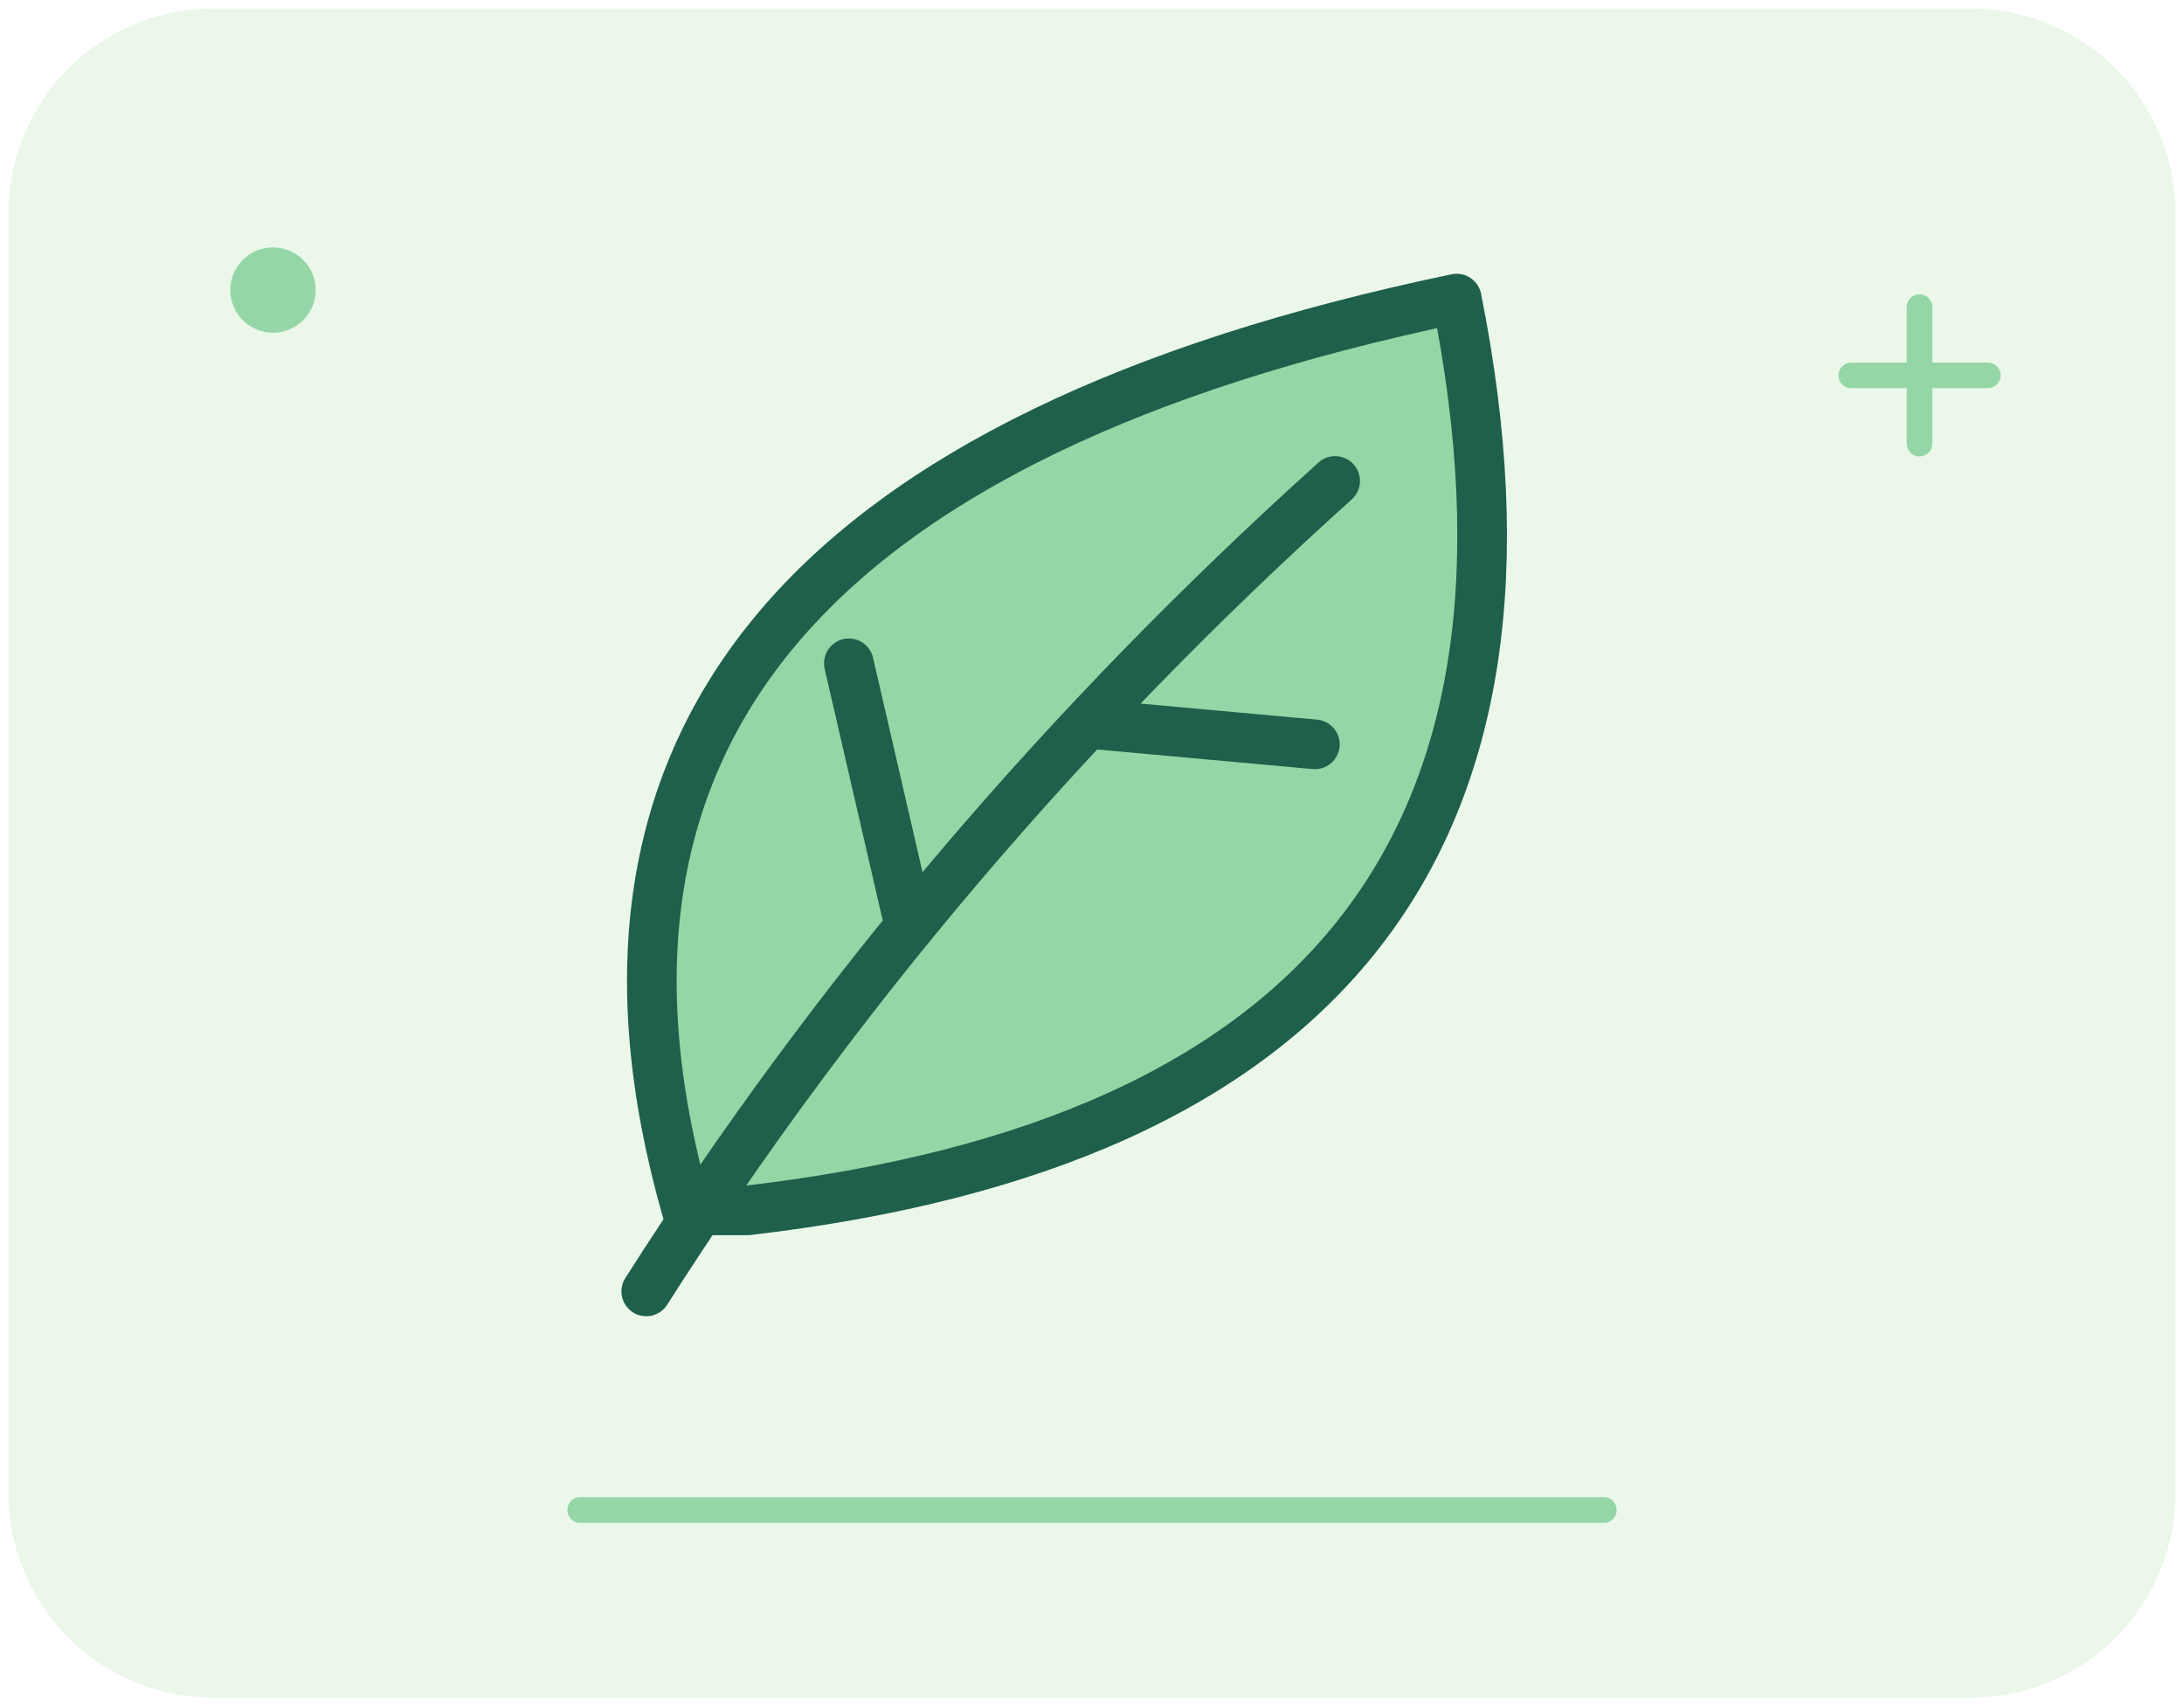
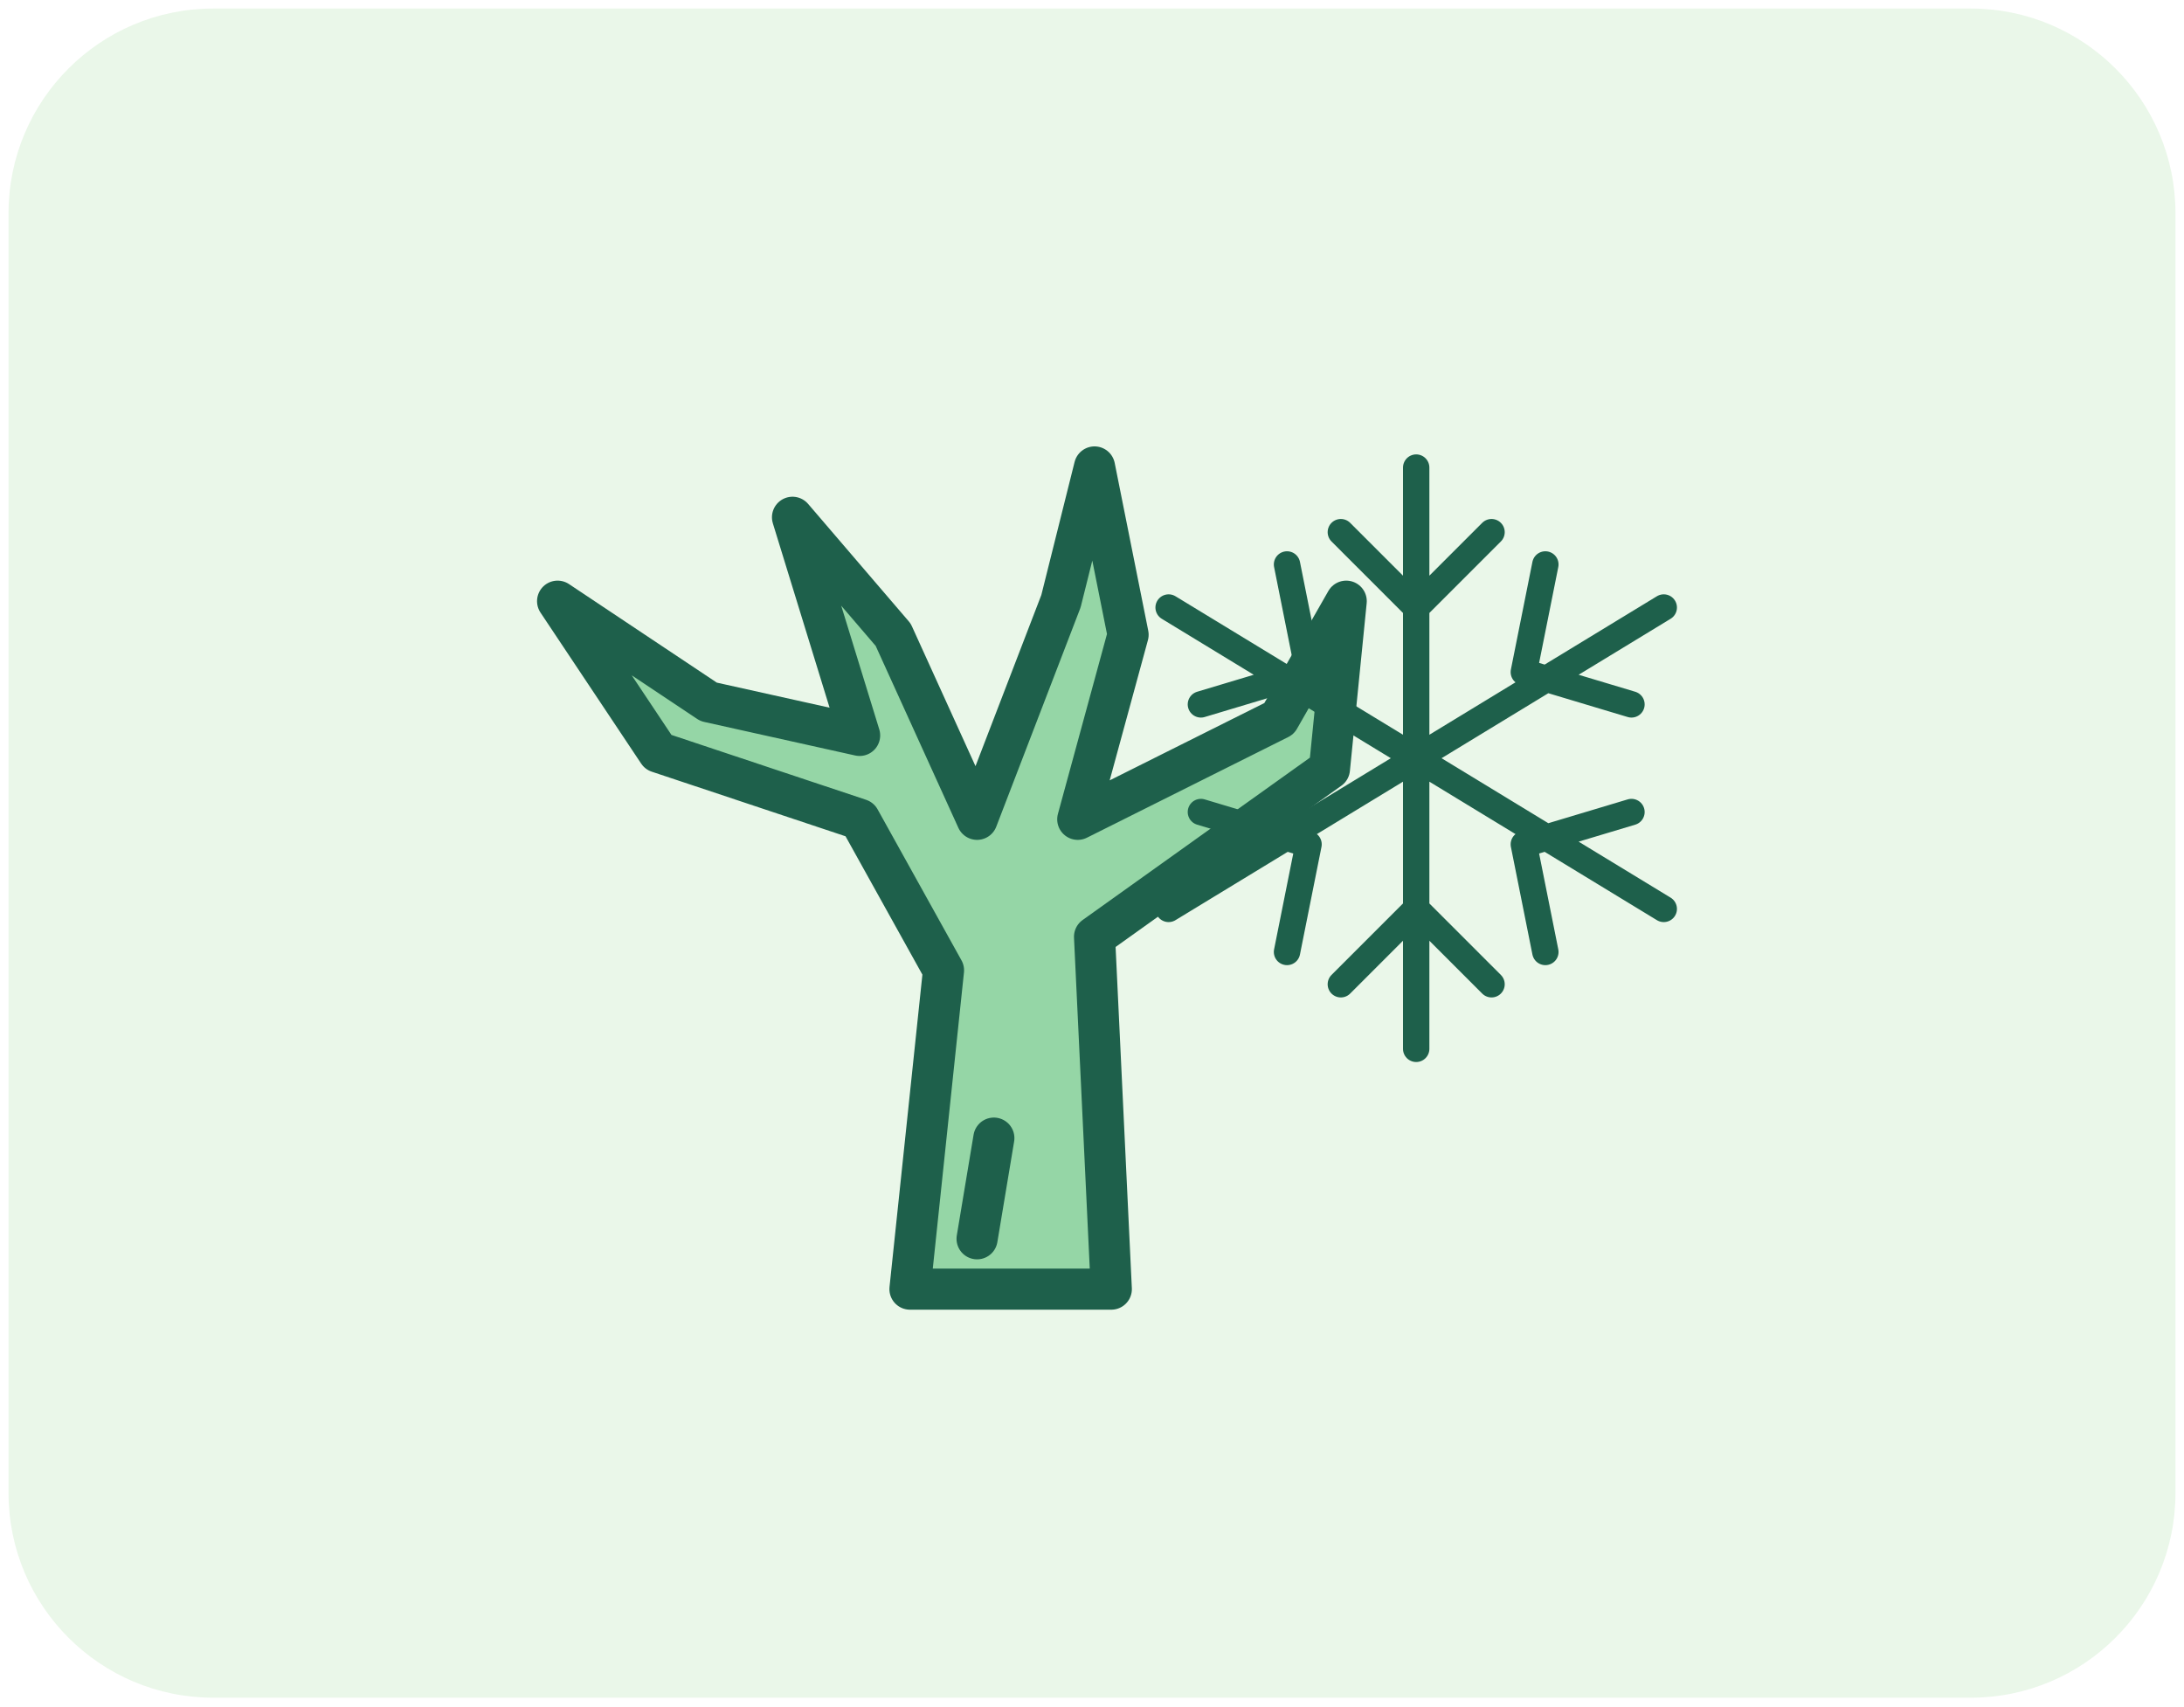
- <svg xmlns="http://www.w3.org/2000/svg" width="256" height="200" viewBox="0 0 256 200" font-family="system-ui,Noto Sans CJK SC,Microsoft YaHei,sans-serif" role="img">
+ <svg xmlns="http://www.w3.org/2000/svg" width="256" height="200" viewBox="0 0 256 200" font-family="system-ui,sans-serif" role="img">
  <rect x="1" y="1" width="254" height="198" rx="24" fill="#eaf7e9" />
-   <circle cx="32" cy="34" r="5" fill="#95d6a6" />
-   <path d="M225 36v16m-8-8h16" stroke="#95d6a6" stroke-width="3" stroke-linecap="round" />
-   <g transform="translate(52 16) scale(2.375)" stroke="#1e604b" stroke-width="2.45" stroke-linecap="round" stroke-linejoin="round" fill="none">
-     <path d="M12 53Q2 18 50 8q8 40-35 45z" fill="#95d6a6" />
-     <path d="M10 57Q24 35 44 17M23 39l-3-13m12 3 11 1" fill="none" />
+   <g transform="translate(52 20) scale(2.375)" stroke="#1e604b" stroke-width="2.45" stroke-linecap="round" stroke-linejoin="round" fill="none">
+     <g transform="translate(-1 8) scale(0.828125)">
+       <path d="M29 57l2-19-5-9-12-4-6-9 9 6 9 2-4-13 6 7 5 11 5-13 2-8 2 10-3 11 12-6 4-7-1 10-14 10 1 21Z" fill="#95d6a6" />
+       <path d="M34 48l-1 6" fill="none" />
+     </g>
+     <g transform="translate(31 12) scale(0.53125)">
+       <path d="M32 5v54M9 18l46 28m0-28L9 46M25 11l7 7 7-7m-14 42 7-7 7 7M12 27l10-3-2-10m24 36-2-10 10-3m0-10-10-3 2-10M20 50l2-10-10-3" fill="none" />
+     </g>
  </g>
-   <path d="M68 177h120" stroke="#95d6a6" stroke-width="3" stroke-linecap="round" />
</svg>
